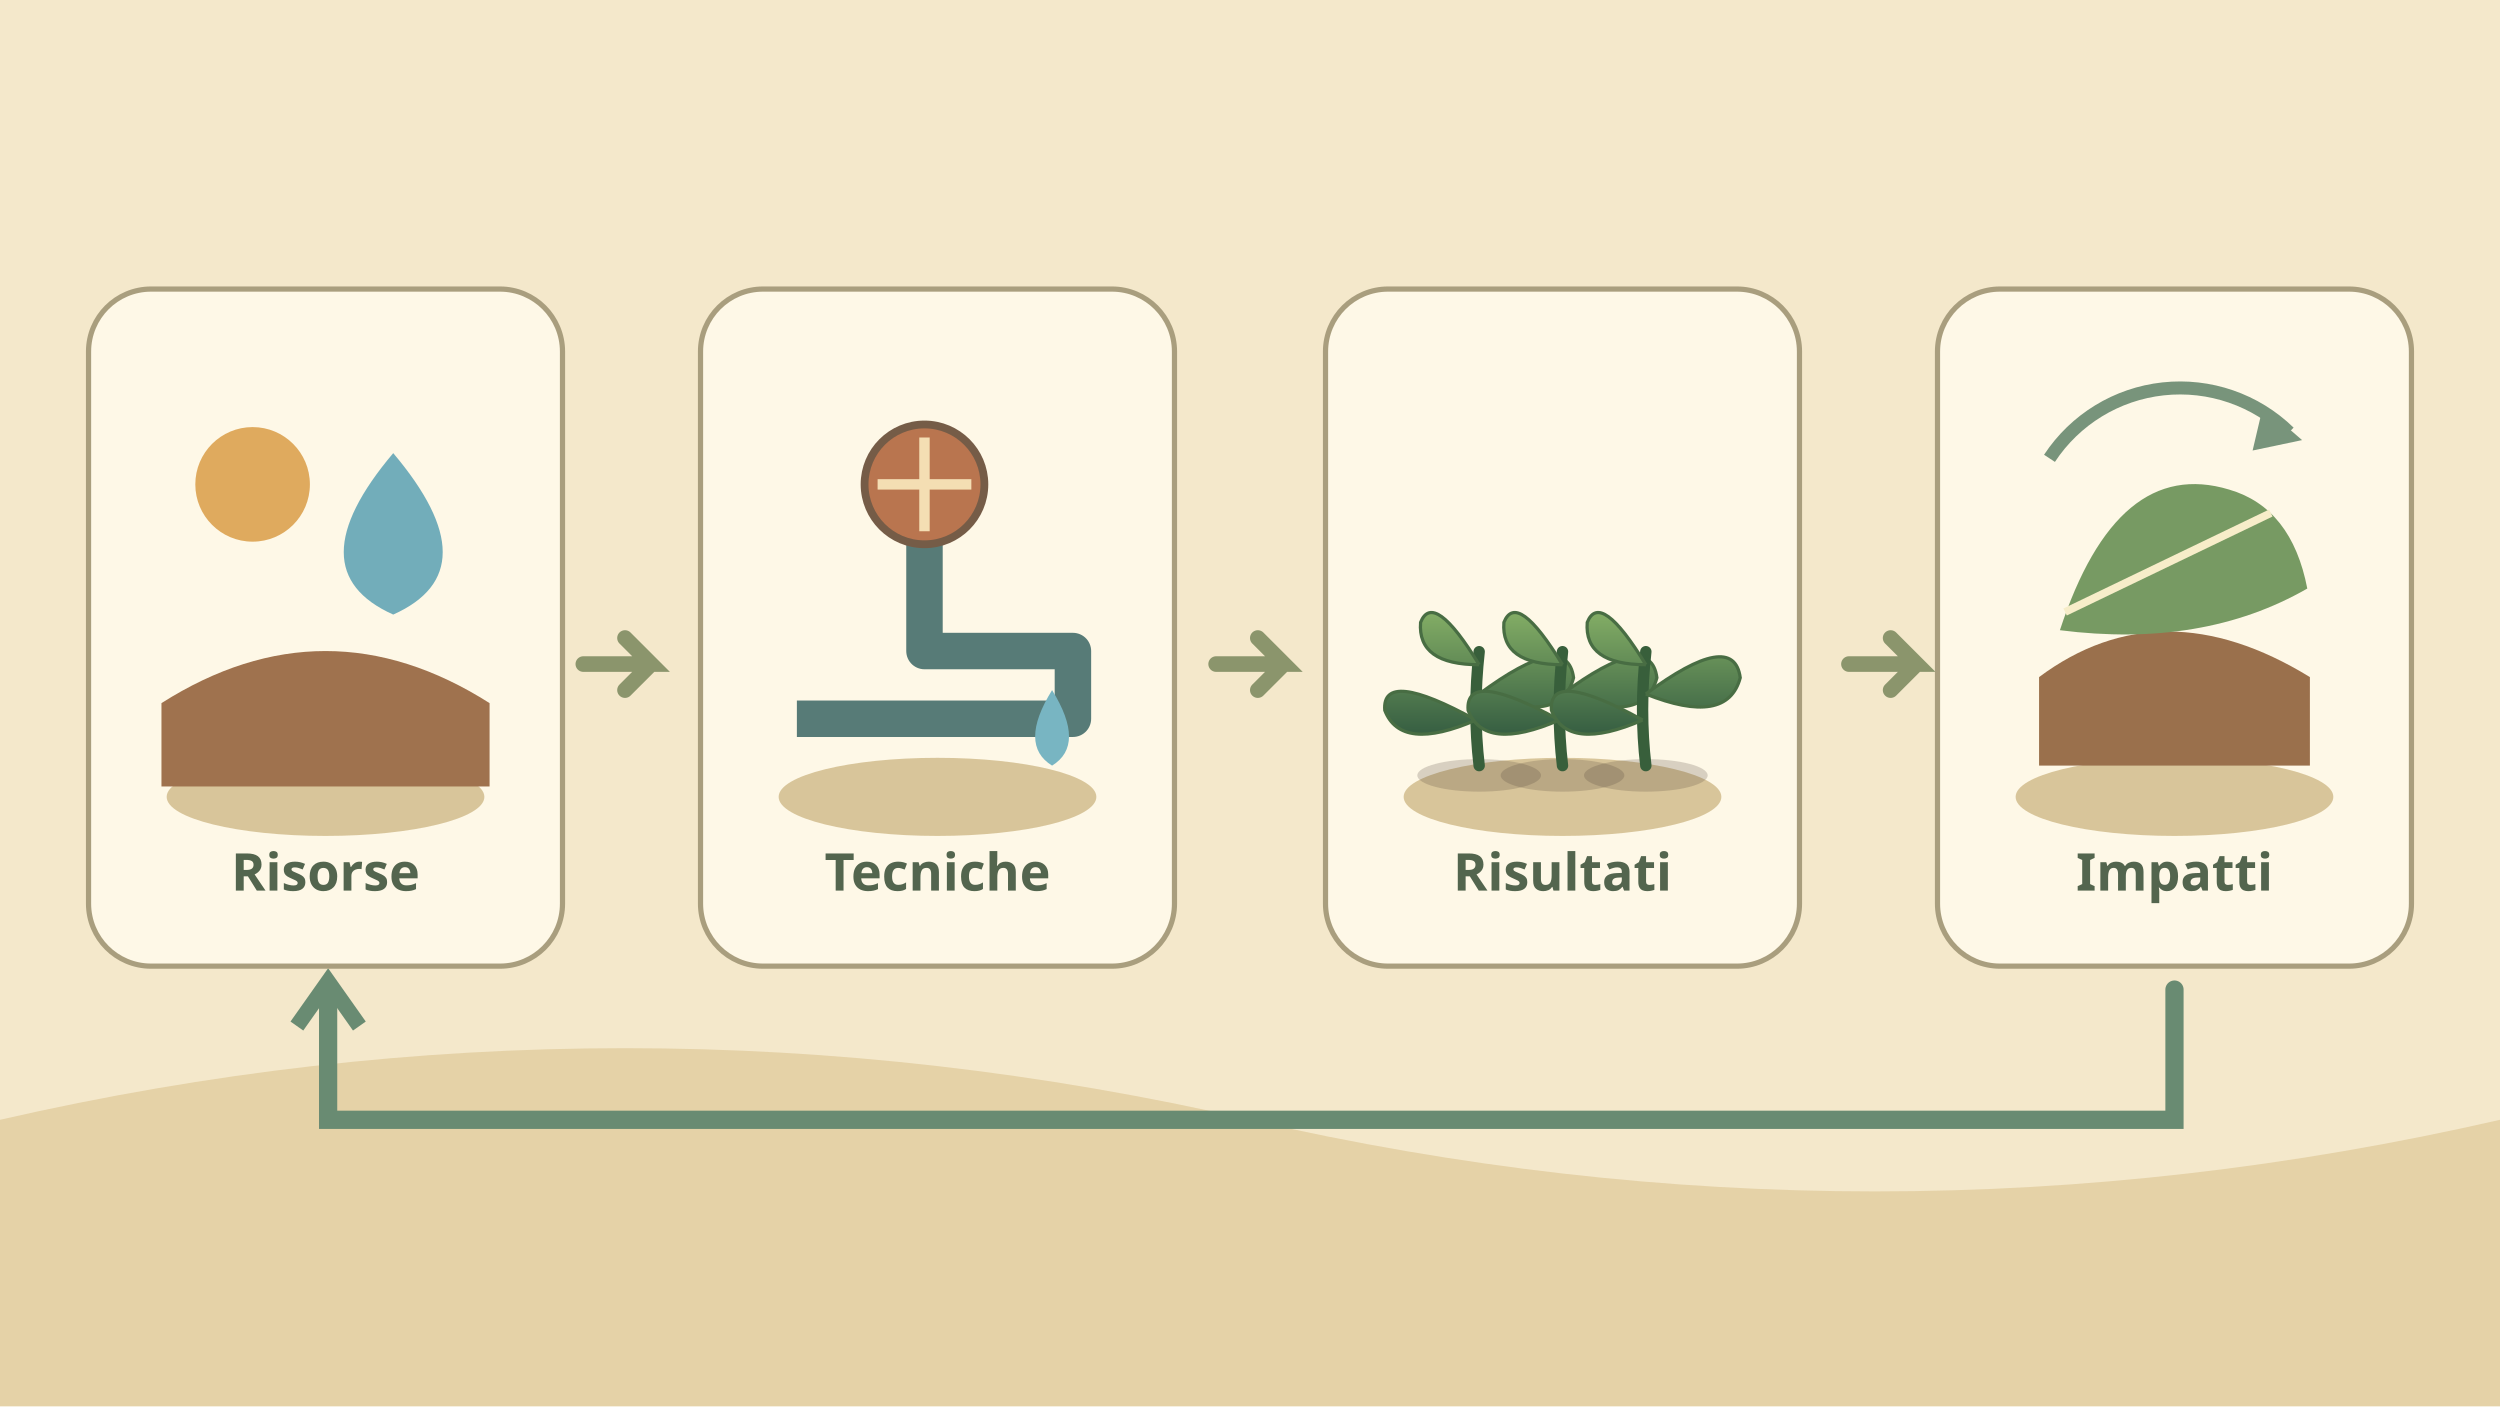
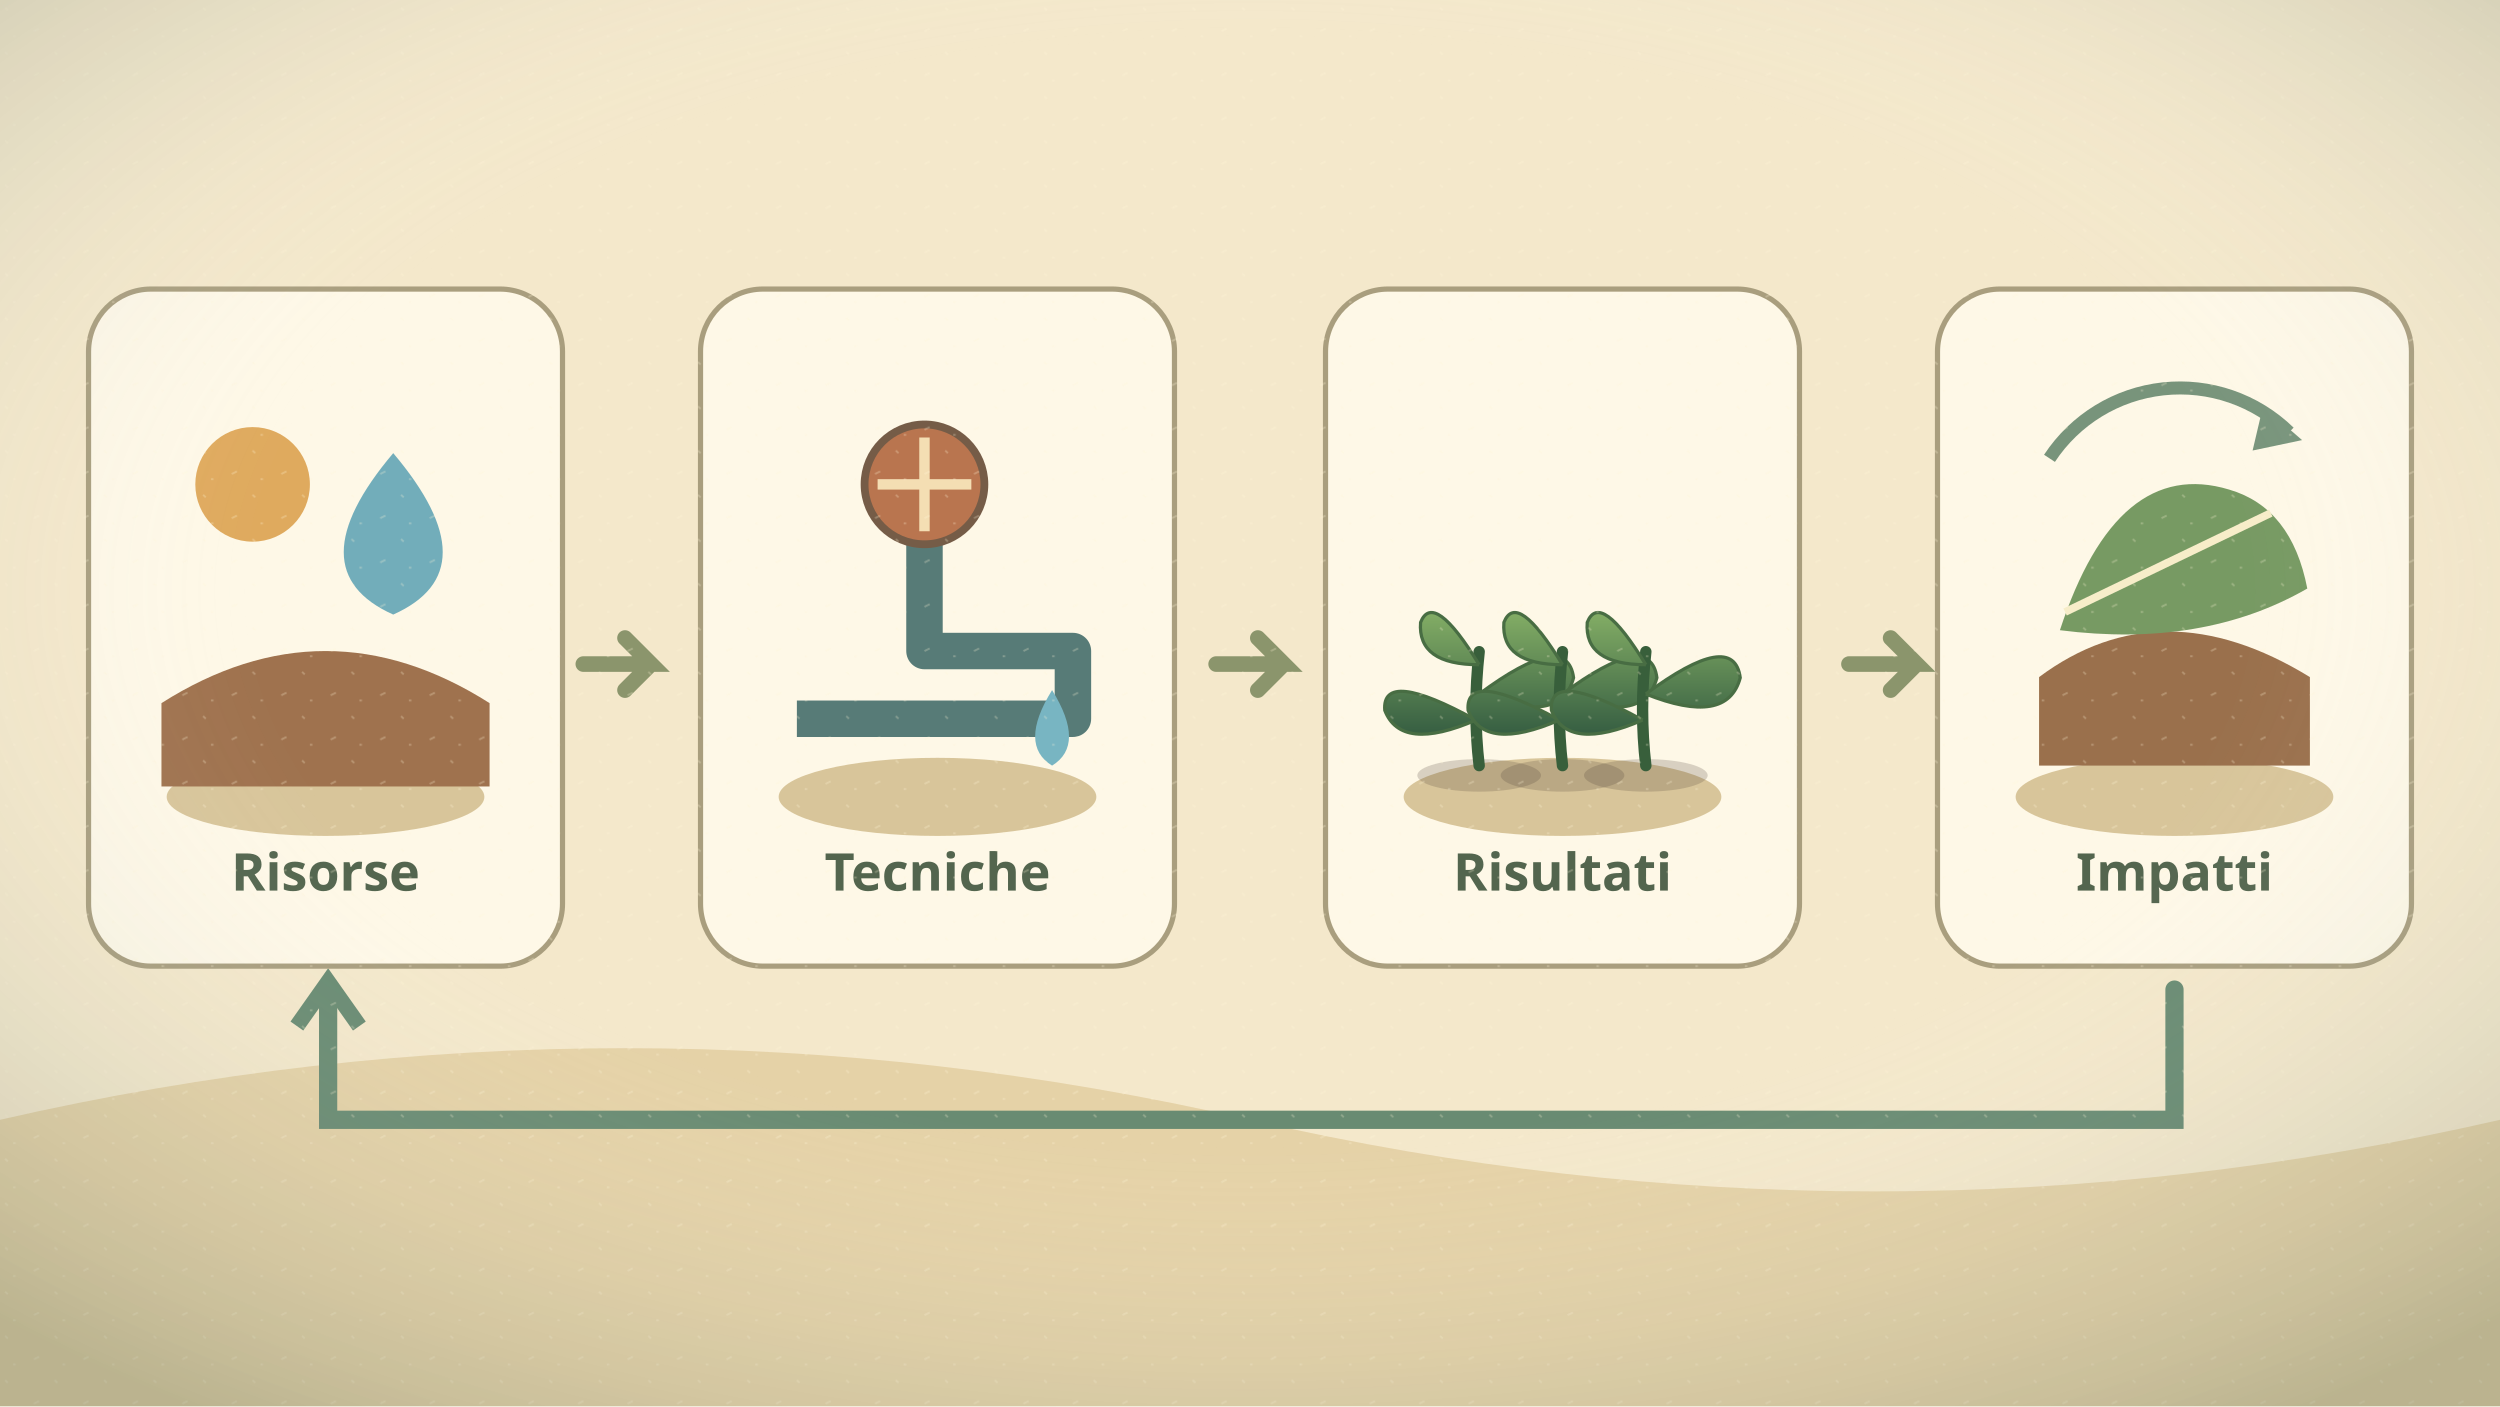
<svg xmlns="http://www.w3.org/2000/svg" width="960" height="540" viewBox="0 0 960 540">
  <defs>
    <linearGradient id="sky" x2="0" y2="1">
      <stop stop-color="#a9d7d8" />
      <stop offset="1" stop-color="#fff0c5" />
    </linearGradient>
    <linearGradient id="earth" x2="0" y2="1">
      <stop stop-color="#c5aa70" />
      <stop offset="1" stop-color="#8c6848" />
    </linearGradient>
    <linearGradient id="green" x2="0" y2="1">
      <stop stop-color="#83ad65" />
      <stop offset="1" stop-color="#365e42" />
    </linearGradient>
    <pattern id="grain" width="32" height="26" patternUnits="userSpaceOnUse">
      <circle cx="4" cy="8" r="1.5" fill="#6c533c" opacity=".18" />
      <path d="M16 18l5-2m6-10 4 2" stroke="#f4d699" opacity=".3" stroke-width="1.4" />
    </pattern>
  </defs>
  <rect width="960" height="540" fill="#f4e8cb" />
  <path d="M0 430Q240 375 480 430T960 430V540H0Z" fill="#e5d2a7" />
  <path d="M126 380v50h709v-50" stroke="#698b72" stroke-width="7" stroke-linecap="round" fill="none" />
  <path d="M138 394l-12-17-12 17" stroke="#698b72" stroke-width="6" fill="none" />
  <g fill="none" stroke="#8b956c" stroke-width="6" stroke-linecap="round">
    <path d="M224 255h26l-10-10m10 10-10 10M467 255h26l-10-10m10 10-10 10M710 255h26l-10-10m10 10-10 10" />
  </g>
  <rect x="34" y="111" width="182" height="260" rx="24" fill="#fef8e7" stroke="#a99e7e" stroke-width="2" />
  <ellipse cx="125" cy="306" rx="61" ry="15" fill="#d8c59a" />
  <rect x="269" y="111" width="182" height="260" rx="24" fill="#fef8e7" stroke="#a99e7e" stroke-width="2" />
  <ellipse cx="360" cy="306" rx="61" ry="15" fill="#d8c59a" />
  <rect x="509" y="111" width="182" height="260" rx="24" fill="#fef8e7" stroke="#a99e7e" stroke-width="2" />
  <ellipse cx="600" cy="306" rx="61" ry="15" fill="#d8c59a" />
  <rect x="744" y="111" width="182" height="260" rx="24" fill="#fef8e7" stroke="#a99e7e" stroke-width="2" />
  <ellipse cx="835" cy="306" rx="61" ry="15" fill="#d8c59a" />
  <g transform="translate(125 260)">
    <circle cx="-28" cy="-74" r="22" fill="#dfaa5e" />
    <path d="M-63 10Q0-30 63 10V42H-63Z" fill="#9f724e" />
    <path d="M26-86Q-12-41 26-24Q64-41 26-86" fill="#72adba" />
  </g>
  <g transform="translate(360 250)">
    <path d="M-54 26H52V0H-5V-61" stroke="#577b77" stroke-width="14" fill="none" stroke-linejoin="round" />
    <circle cx="-5" cy="-64" r="23" fill="#b9754f" stroke="#755c47" stroke-width="3" />
    <path d="M-23-64h36M-5-82v36" stroke="#f4deb3" stroke-width="4" />
    <path d="M44 15q-13 21 0 29q13-8 0-29" fill="#78b5c2" />
  </g>
  <g transform="translate(568 294) scale(1.25)">
    <ellipse cy="3" rx="19" ry="5" fill="#493c30" opacity=".21" />
    <path d="M0 0Q-2 -17 0 -35" fill="none" stroke="#385f3b" stroke-width="3.5" stroke-linecap="round" />
    <path d="M-1-14Q-30-30-29-17Q-24-4-1-14M0-22Q27-42 29-27Q25-12 0-22M0-31Q-14-54-18-44Q-19-31 0-31" fill="url(#green)" stroke="#486d43" stroke-width="1" />
  </g>
  <g transform="translate(600 294) scale(1.25)">
    <ellipse cy="3" rx="19" ry="5" fill="#493c30" opacity=".21" />
    <path d="M0 0Q-2 -17 0 -35" fill="none" stroke="#385f3b" stroke-width="3.5" stroke-linecap="round" />
    <path d="M-1-14Q-30-30-29-17Q-24-4-1-14M0-22Q27-42 29-27Q25-12 0-22M0-31Q-14-54-18-44Q-19-31 0-31" fill="url(#green)" stroke="#486d43" stroke-width="1" />
  </g>
  <g transform="translate(632 294) scale(1.25)">
    <ellipse cy="3" rx="19" ry="5" fill="#493c30" opacity=".21" />
    <path d="M0 0Q-2 -17 0 -35" fill="none" stroke="#385f3b" stroke-width="3.5" stroke-linecap="round" />
    <path d="M-1-14Q-30-30-29-17Q-24-4-1-14M0-22Q27-42 29-27Q25-12 0-22M0-31Q-14-54-18-44Q-19-31 0-31" fill="url(#green)" stroke="#486d43" stroke-width="1" />
  </g>
  <g transform="translate(835 250)">
    <path d="M-52 10Q-5-25 52 10V44H-52Z" fill="#9a704c" />
    <path d="M-44-8Q-22-75 21-62Q45-55 51-24Q11-1-44-8Z" fill="#779a63" />
    <path d="M-42-15L37-53" stroke="#f7edc9" stroke-width="3" />
    <path d="M-48-74a60 60 0 0 1 92-10" stroke="#78947b" stroke-width="5" fill="none" />
    <path d="M34-94l15 13-19 4" fill="#78947b" />
  </g>
  <g fill="#53654e" font-family="sans-serif" font-size="20" font-weight="600" text-anchor="middle">
    <text x="125" y="342">Risorse</text>
    <text x="360" y="342">Tecniche</text>
    <text x="600" y="342">Risultati</text>
    <text x="835" y="342">Impatti</text>
  </g>
+   <defs>
+     <radialGradient id="editorial-edge" cx=".5" cy=".42" r=".72">
+       <stop offset=".55" stop-color="#fff" stop-opacity="0" />
+       <stop offset="1" stop-color="#24463b" stop-opacity=".22" />
+     </radialGradient>
+     <pattern id="paper-detail" width="19" height="17" patternUnits="userSpaceOnUse">
+       <path d="M2 3l1 1m10 8 2-1M5 14h1" stroke="#fff5d7" stroke-width=".75" opacity=".25" />
+     </pattern>
+   </defs>
+   <rect width="960" height="540" fill="url(#paper-detail)" pointer-events="none" />
+   <rect width="960" height="540" fill="url(#editorial-edge)" pointer-events="none" />
</svg>
